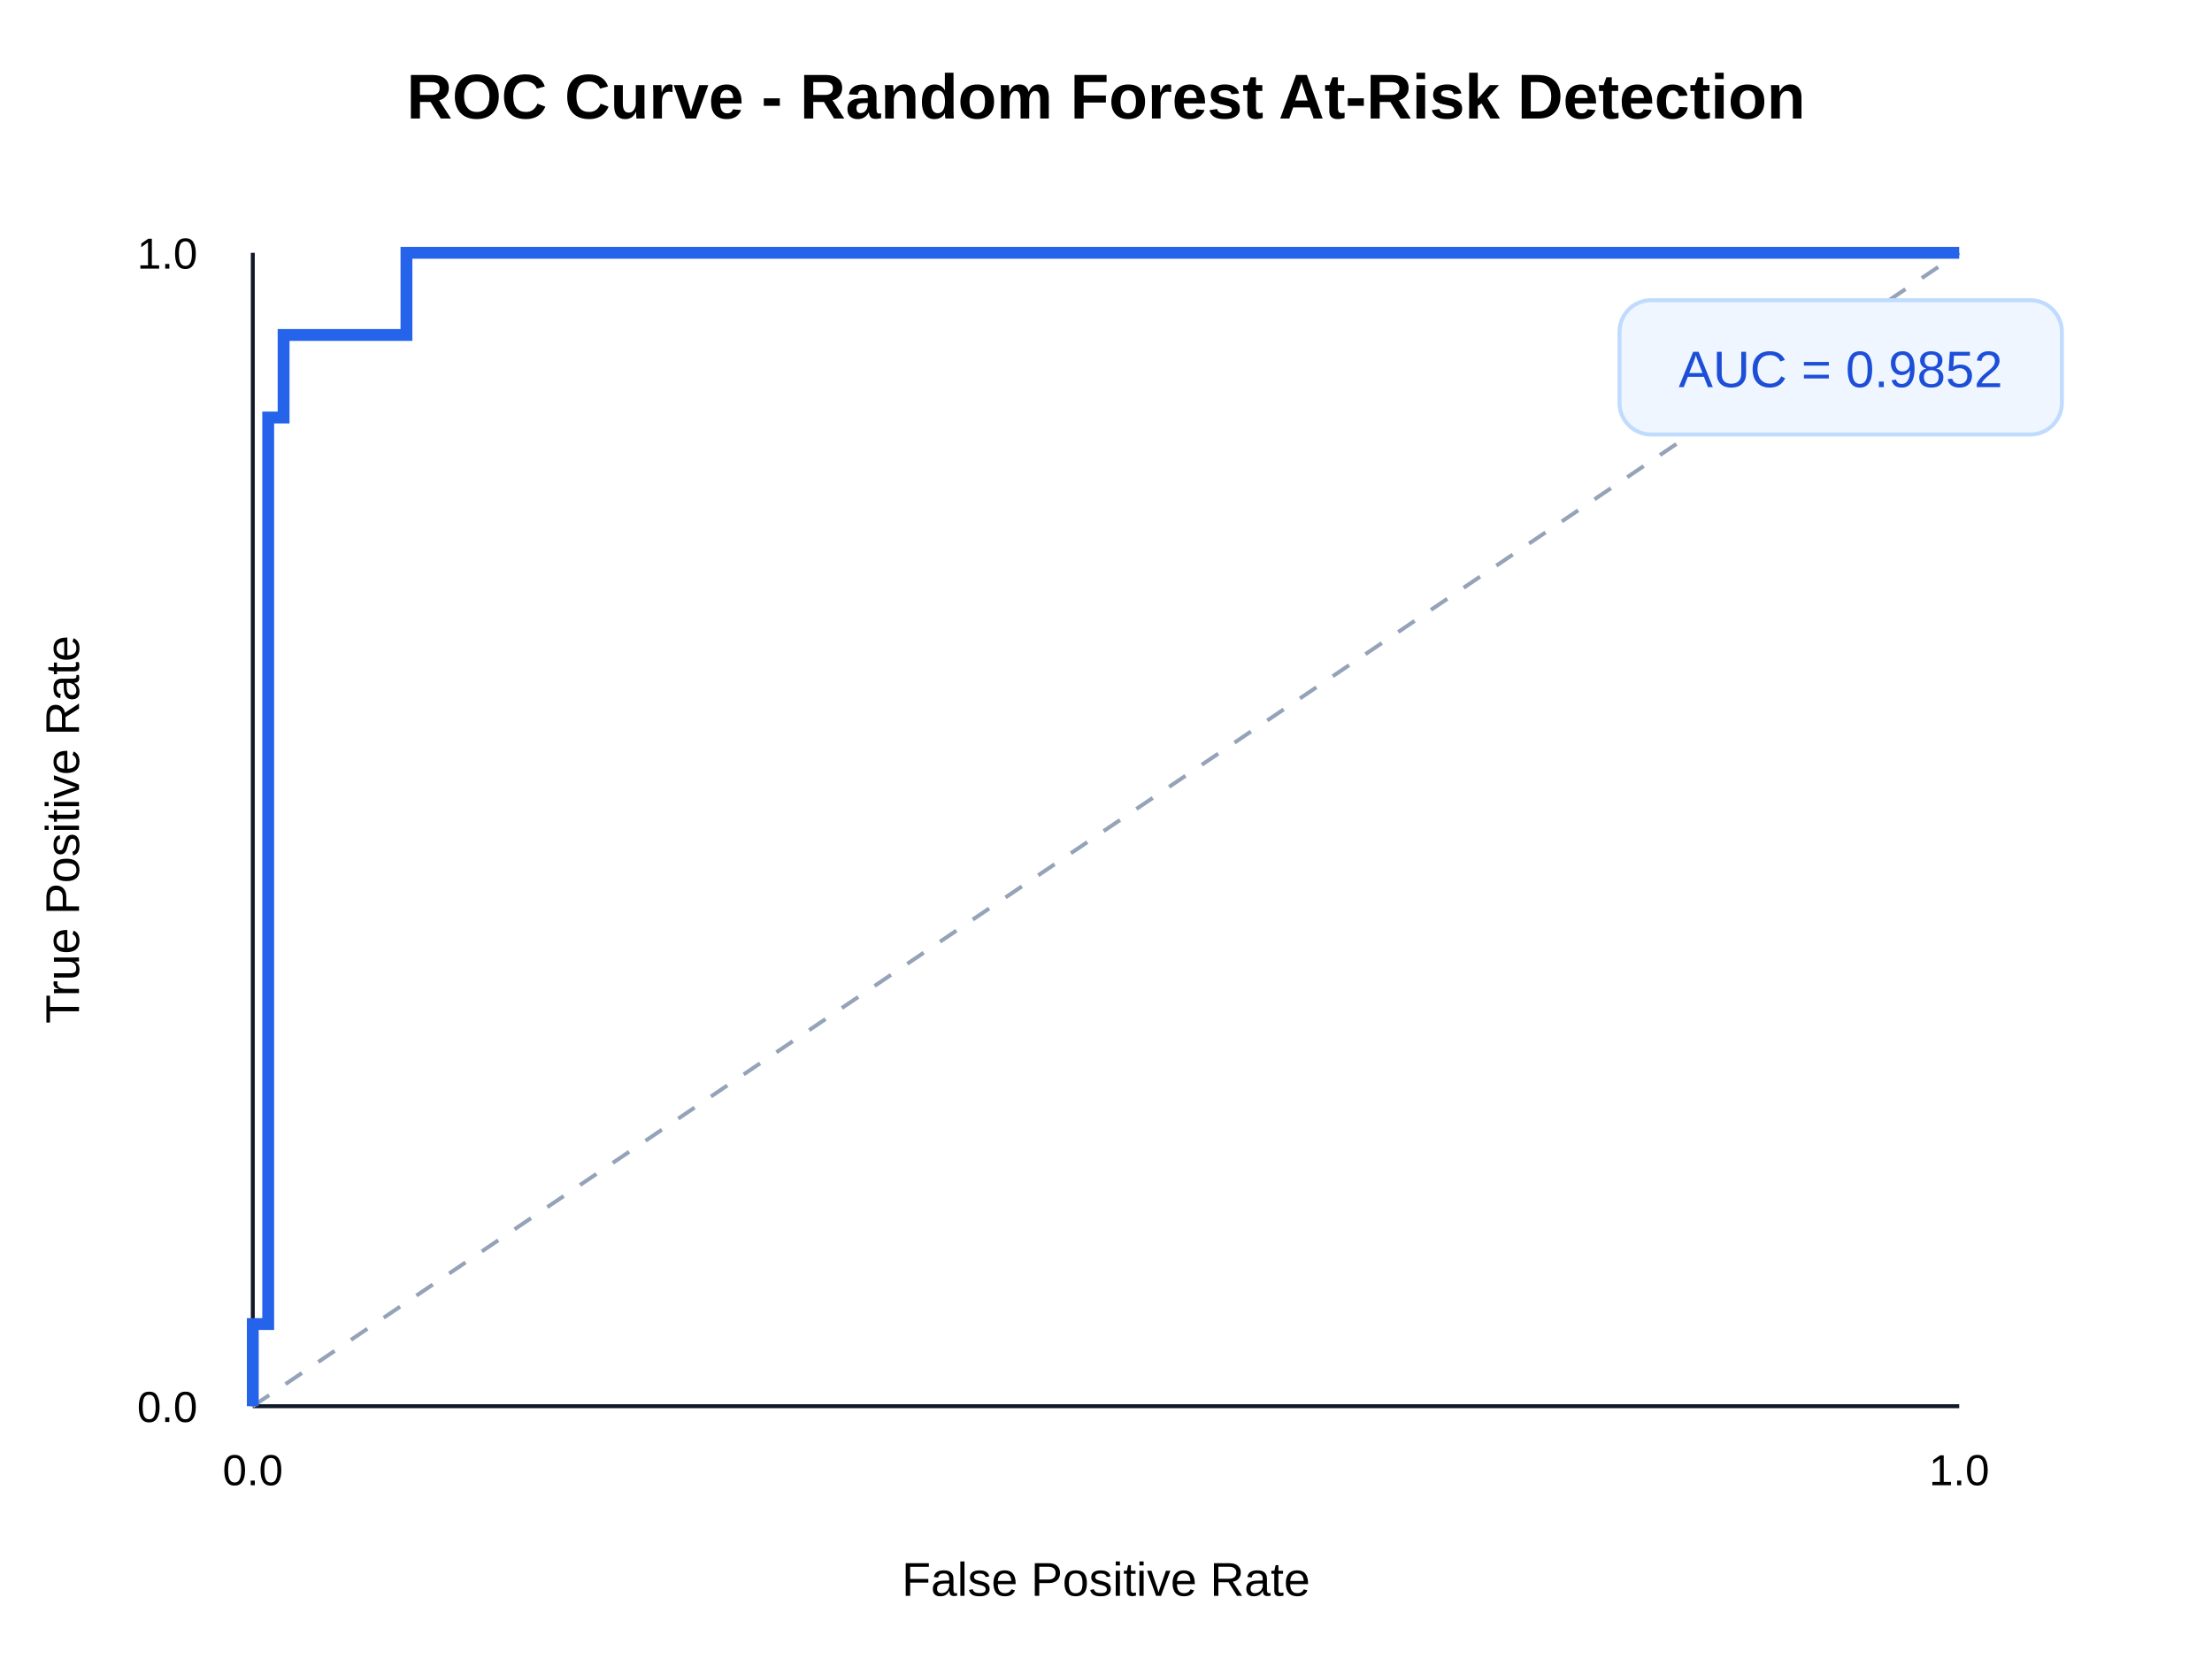
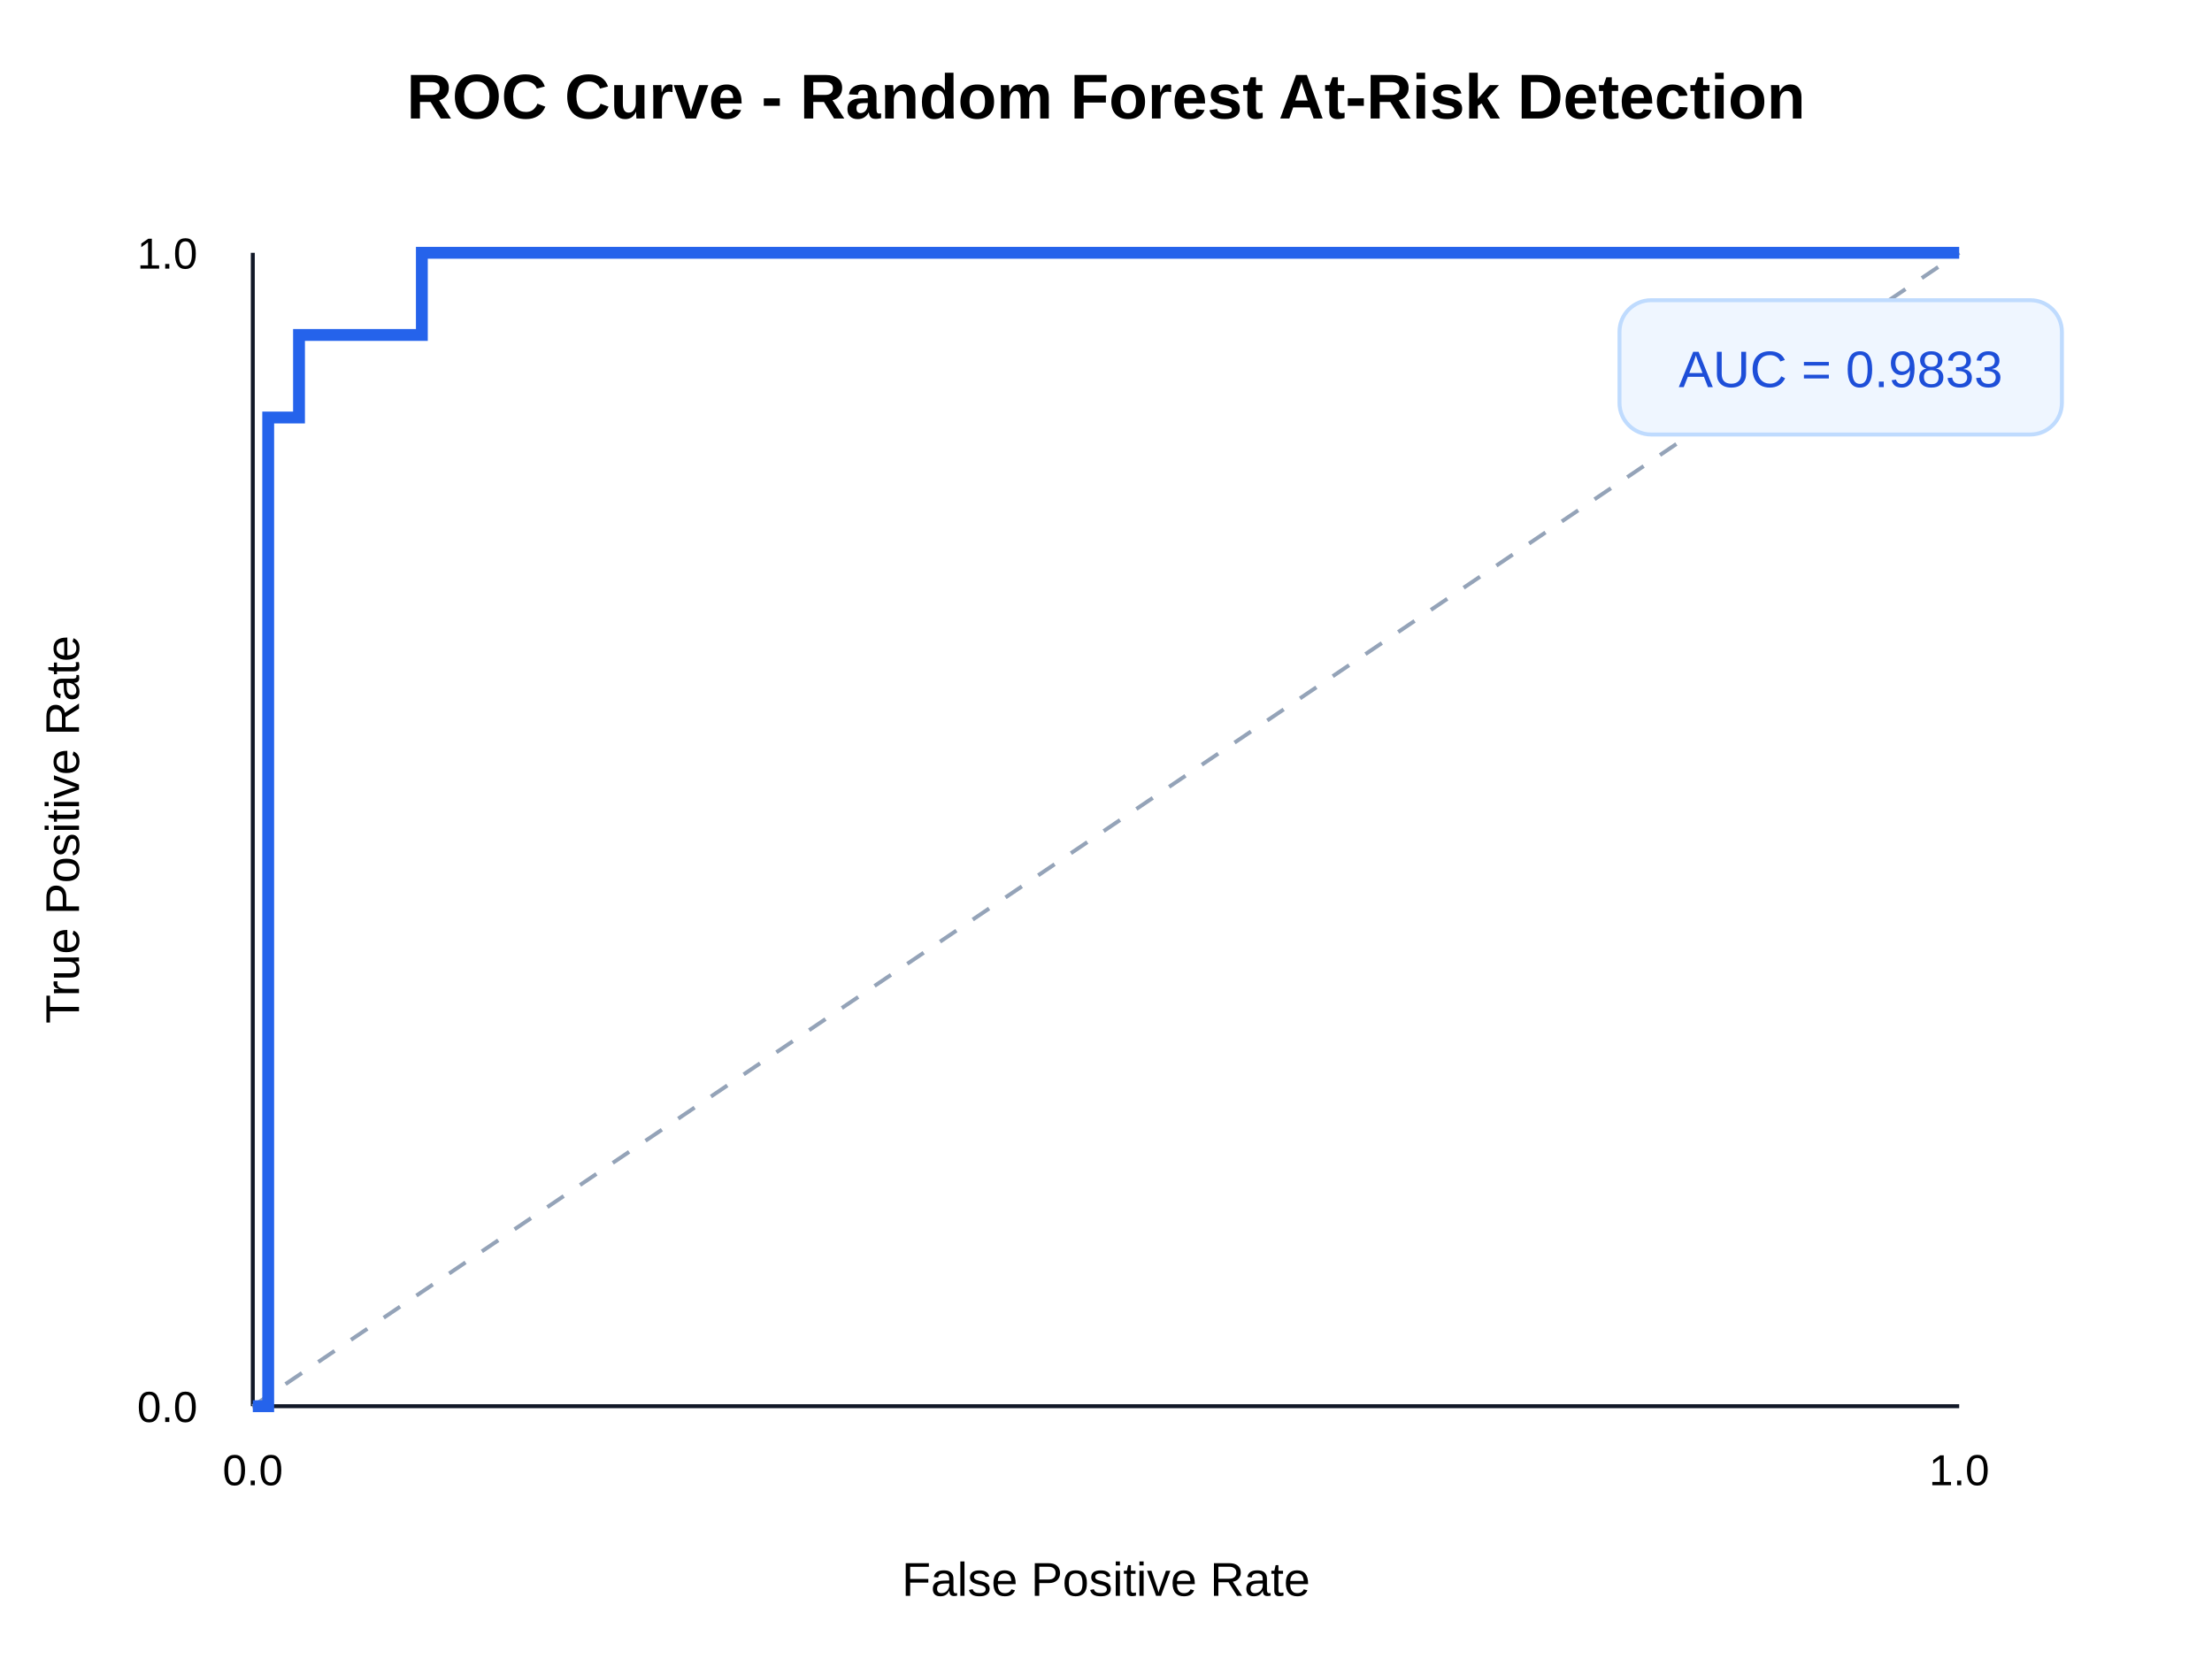
<svg xmlns="http://www.w3.org/2000/svg" width="560" height="420" viewBox="0 0 560 420">
  <rect width="100%" height="100%" fill="#ffffff" />
  <text x="280" y="30" text-anchor="middle" font-family="Segoe UI, Arial" font-size="16" font-weight="600">ROC Curve - Random Forest At-Risk Detection</text>
  <line x1="64" y1="64" x2="64" y2="356" stroke="#111827" />
  <line x1="64" y1="356" x2="496" y2="356" stroke="#111827" />
  <line x1="64" y1="356" x2="496" y2="64" stroke="#94a3b8" stroke-dasharray="5 5" />
-   <path d="M64.0,356.0 L64.0,335.2 L67.9,335.2 L67.9,314.3 L67.9,293.4 L67.9,272.6 L67.9,251.7 L67.9,230.8 L67.9,210.0 L67.9,189.2 L67.9,147.4 L67.9,126.6 L67.9,105.7 L71.8,105.7 L71.8,84.8 L75.7,84.8 L79.6,84.8 L83.4,84.8 L87.4,84.8 L91.3,84.8 L95.1,84.8 L99.0,84.8 L102.9,84.8 L102.9,64.0 L106.8,64.0 L110.7,64.0 L114.6,64.0 L118.5,64.0 L122.4,64.0 L126.3,64.0 L130.2,64.0 L134.1,64.0 L138.0,64.0 L141.8,64.0 L145.7,64.0 L149.6,64.0 L153.5,64.0 L157.4,64.0 L161.3,64.0 L165.2,64.0 L169.1,64.0 L173.0,64.0 L176.9,64.0 L180.8,64.0 L184.7,64.0 L188.5,64.0 L192.4,64.0 L196.3,64.0 L200.2,64.0 L204.1,64.0 L208.0,64.0 L211.9,64.0 L215.8,64.0 L223.6,64.0 L227.5,64.0 L231.4,64.0 L239.1,64.0 L243.0,64.0 L246.9,64.0 L250.8,64.0 L254.7,64.0 L258.6,64.0 L266.4,64.0 L270.3,64.0 L274.2,64.0 L278.1,64.0 L281.9,64.0 L285.8,64.0 L289.7,64.0 L293.6,64.0 L297.5,64.0 L301.4,64.0 L305.3,64.0 L309.2,64.0 L313.1,64.0 L317.0,64.0 L320.9,64.0 L324.8,64.0 L328.6,64.0 L332.5,64.0 L336.4,64.0 L340.3,64.0 L344.2,64.0 L348.1,64.0 L352.0,64.0 L355.9,64.0 L359.8,64.0 L363.7,64.0 L367.6,64.0 L371.5,64.0 L375.3,64.0 L379.2,64.0 L383.1,64.0 L387.0,64.0 L390.9,64.0 L394.8,64.0 L398.7,64.0 L402.6,64.0 L410.4,64.0 L414.3,64.0 L418.2,64.0 L422.0,64.0 L425.9,64.0 L429.8,64.0 L433.7,64.0 L437.6,64.0 L441.5,64.0 L445.4,64.0 L449.3,64.0 L453.2,64.0 L461.0,64.0 L464.9,64.0 L468.7,64.0 L472.6,64.0 L476.6,64.0 L480.4,64.0 L484.3,64.0 L488.2,64.0 L496.0,64.0" fill="none" stroke="#2563eb" stroke-width="3" />
+   <path d="M64.0,356.0 L67.9,356.0 L67.9,335.2 L67.9,314.3 L67.9,293.4 L67.9,272.6 L67.9,230.8 L67.9,168.3 L67.9,147.4 L67.9,105.7 L71.8,105.7 L75.7,105.7 L75.7,84.8 L79.6,84.8 L83.4,84.8 L87.4,84.8 L91.3,84.8 L95.1,84.8 L99.0,84.8 L106.8,84.8 L106.8,64.0 L110.7,64.0 L114.6,64.0 L118.5,64.0 L122.4,64.0 L126.3,64.0 L130.2,64.0 L134.1,64.0 L138.0,64.0 L141.8,64.0 L145.7,64.0 L149.6,64.0 L153.5,64.0 L157.4,64.0 L161.3,64.0 L165.2,64.0 L169.1,64.0 L173.0,64.0 L176.9,64.0 L180.8,64.0 L184.7,64.0 L188.5,64.0 L196.3,64.0 L200.2,64.0 L204.1,64.0 L208.0,64.0 L211.9,64.0 L215.8,64.0 L227.5,64.0 L231.4,64.0 L235.2,64.0 L243.0,64.0 L246.9,64.0 L250.8,64.0 L258.6,64.0 L262.5,64.0 L266.4,64.0 L270.3,64.0 L274.2,64.0 L278.1,64.0 L281.9,64.0 L285.8,64.0 L289.7,64.0 L293.6,64.0 L297.5,64.0 L301.4,64.0 L305.3,64.0 L309.2,64.0 L313.1,64.0 L317.0,64.0 L320.9,64.0 L324.8,64.0 L328.6,64.0 L332.5,64.0 L336.4,64.0 L340.3,64.0 L344.2,64.0 L348.1,64.0 L352.0,64.0 L355.9,64.0 L359.8,64.0 L363.7,64.0 L371.5,64.0 L375.3,64.0 L379.2,64.0 L383.1,64.0 L387.0,64.0 L390.9,64.0 L394.8,64.0 L398.7,64.0 L402.6,64.0 L410.4,64.0 L414.3,64.0 L418.2,64.0 L422.0,64.0 L425.9,64.0 L429.8,64.0 L433.7,64.0 L437.6,64.0 L441.5,64.0 L445.4,64.0 L449.3,64.0 L453.2,64.0 L457.1,64.0 L464.9,64.0 L468.7,64.0 L472.6,64.0 L476.6,64.0 L480.4,64.0 L488.2,64.0 L496.0,64.0" fill="none" stroke="#2563eb" stroke-width="3" />
  <text x="280" y="404" text-anchor="middle" font-family="Segoe UI, Arial" font-size="12">False Positive Rate</text>
  <text x="20" y="210" text-anchor="middle" font-family="Segoe UI, Arial" font-size="12" transform="rotate(-90 20 210)">True Positive Rate</text>
  <text x="64" y="376" text-anchor="middle" font-family="Segoe UI, Arial" font-size="11">0.0</text>
  <text x="496" y="376" text-anchor="middle" font-family="Segoe UI, Arial" font-size="11">1.0</text>
  <text x="50" y="360" text-anchor="end" font-family="Segoe UI, Arial" font-size="11">0.0</text>
  <text x="50" y="68" text-anchor="end" font-family="Segoe UI, Arial" font-size="11">1.0</text>
  <rect x="410" y="76" width="112" height="34" rx="8" fill="#eff6ff" stroke="#bfdbfe" />
-   <text x="466" y="98" text-anchor="middle" font-family="Segoe UI, Arial" font-size="13" fill="#1d4ed8">AUC = 0.9852</text>
+   <text x="466" y="98" text-anchor="middle" font-family="Segoe UI, Arial" font-size="13" fill="#1d4ed8">AUC = 0.9833</text>
</svg>
